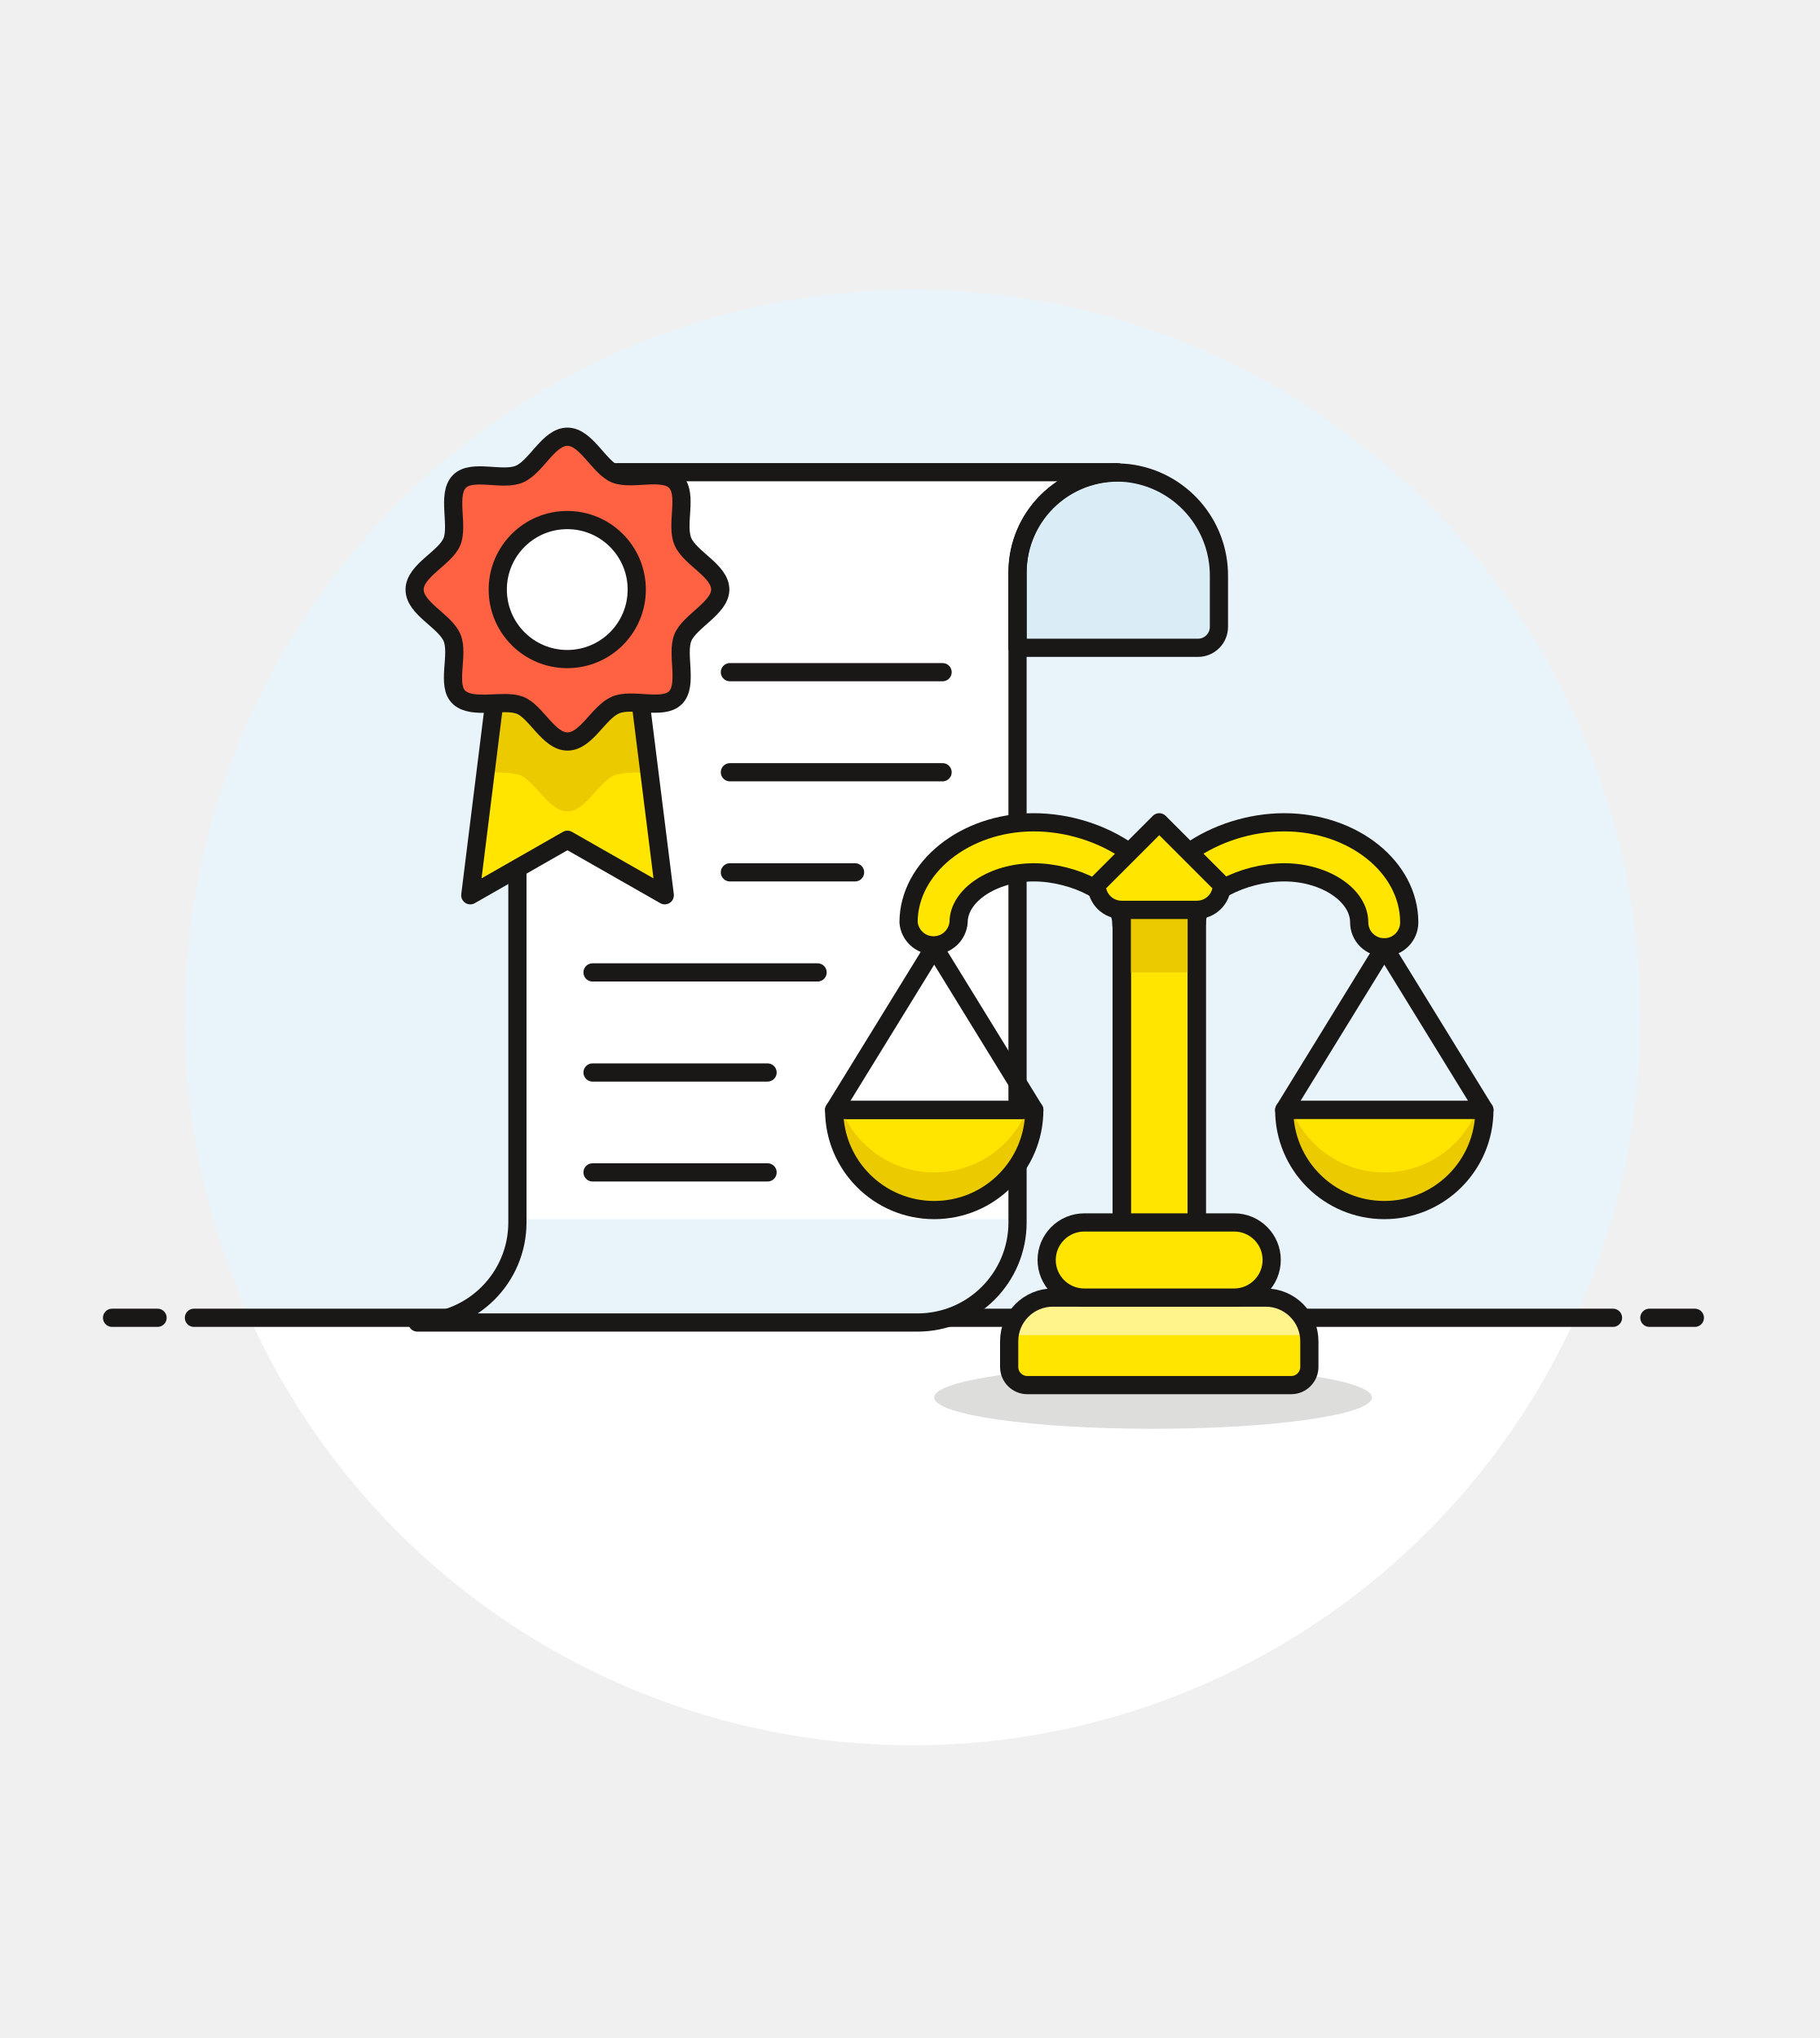
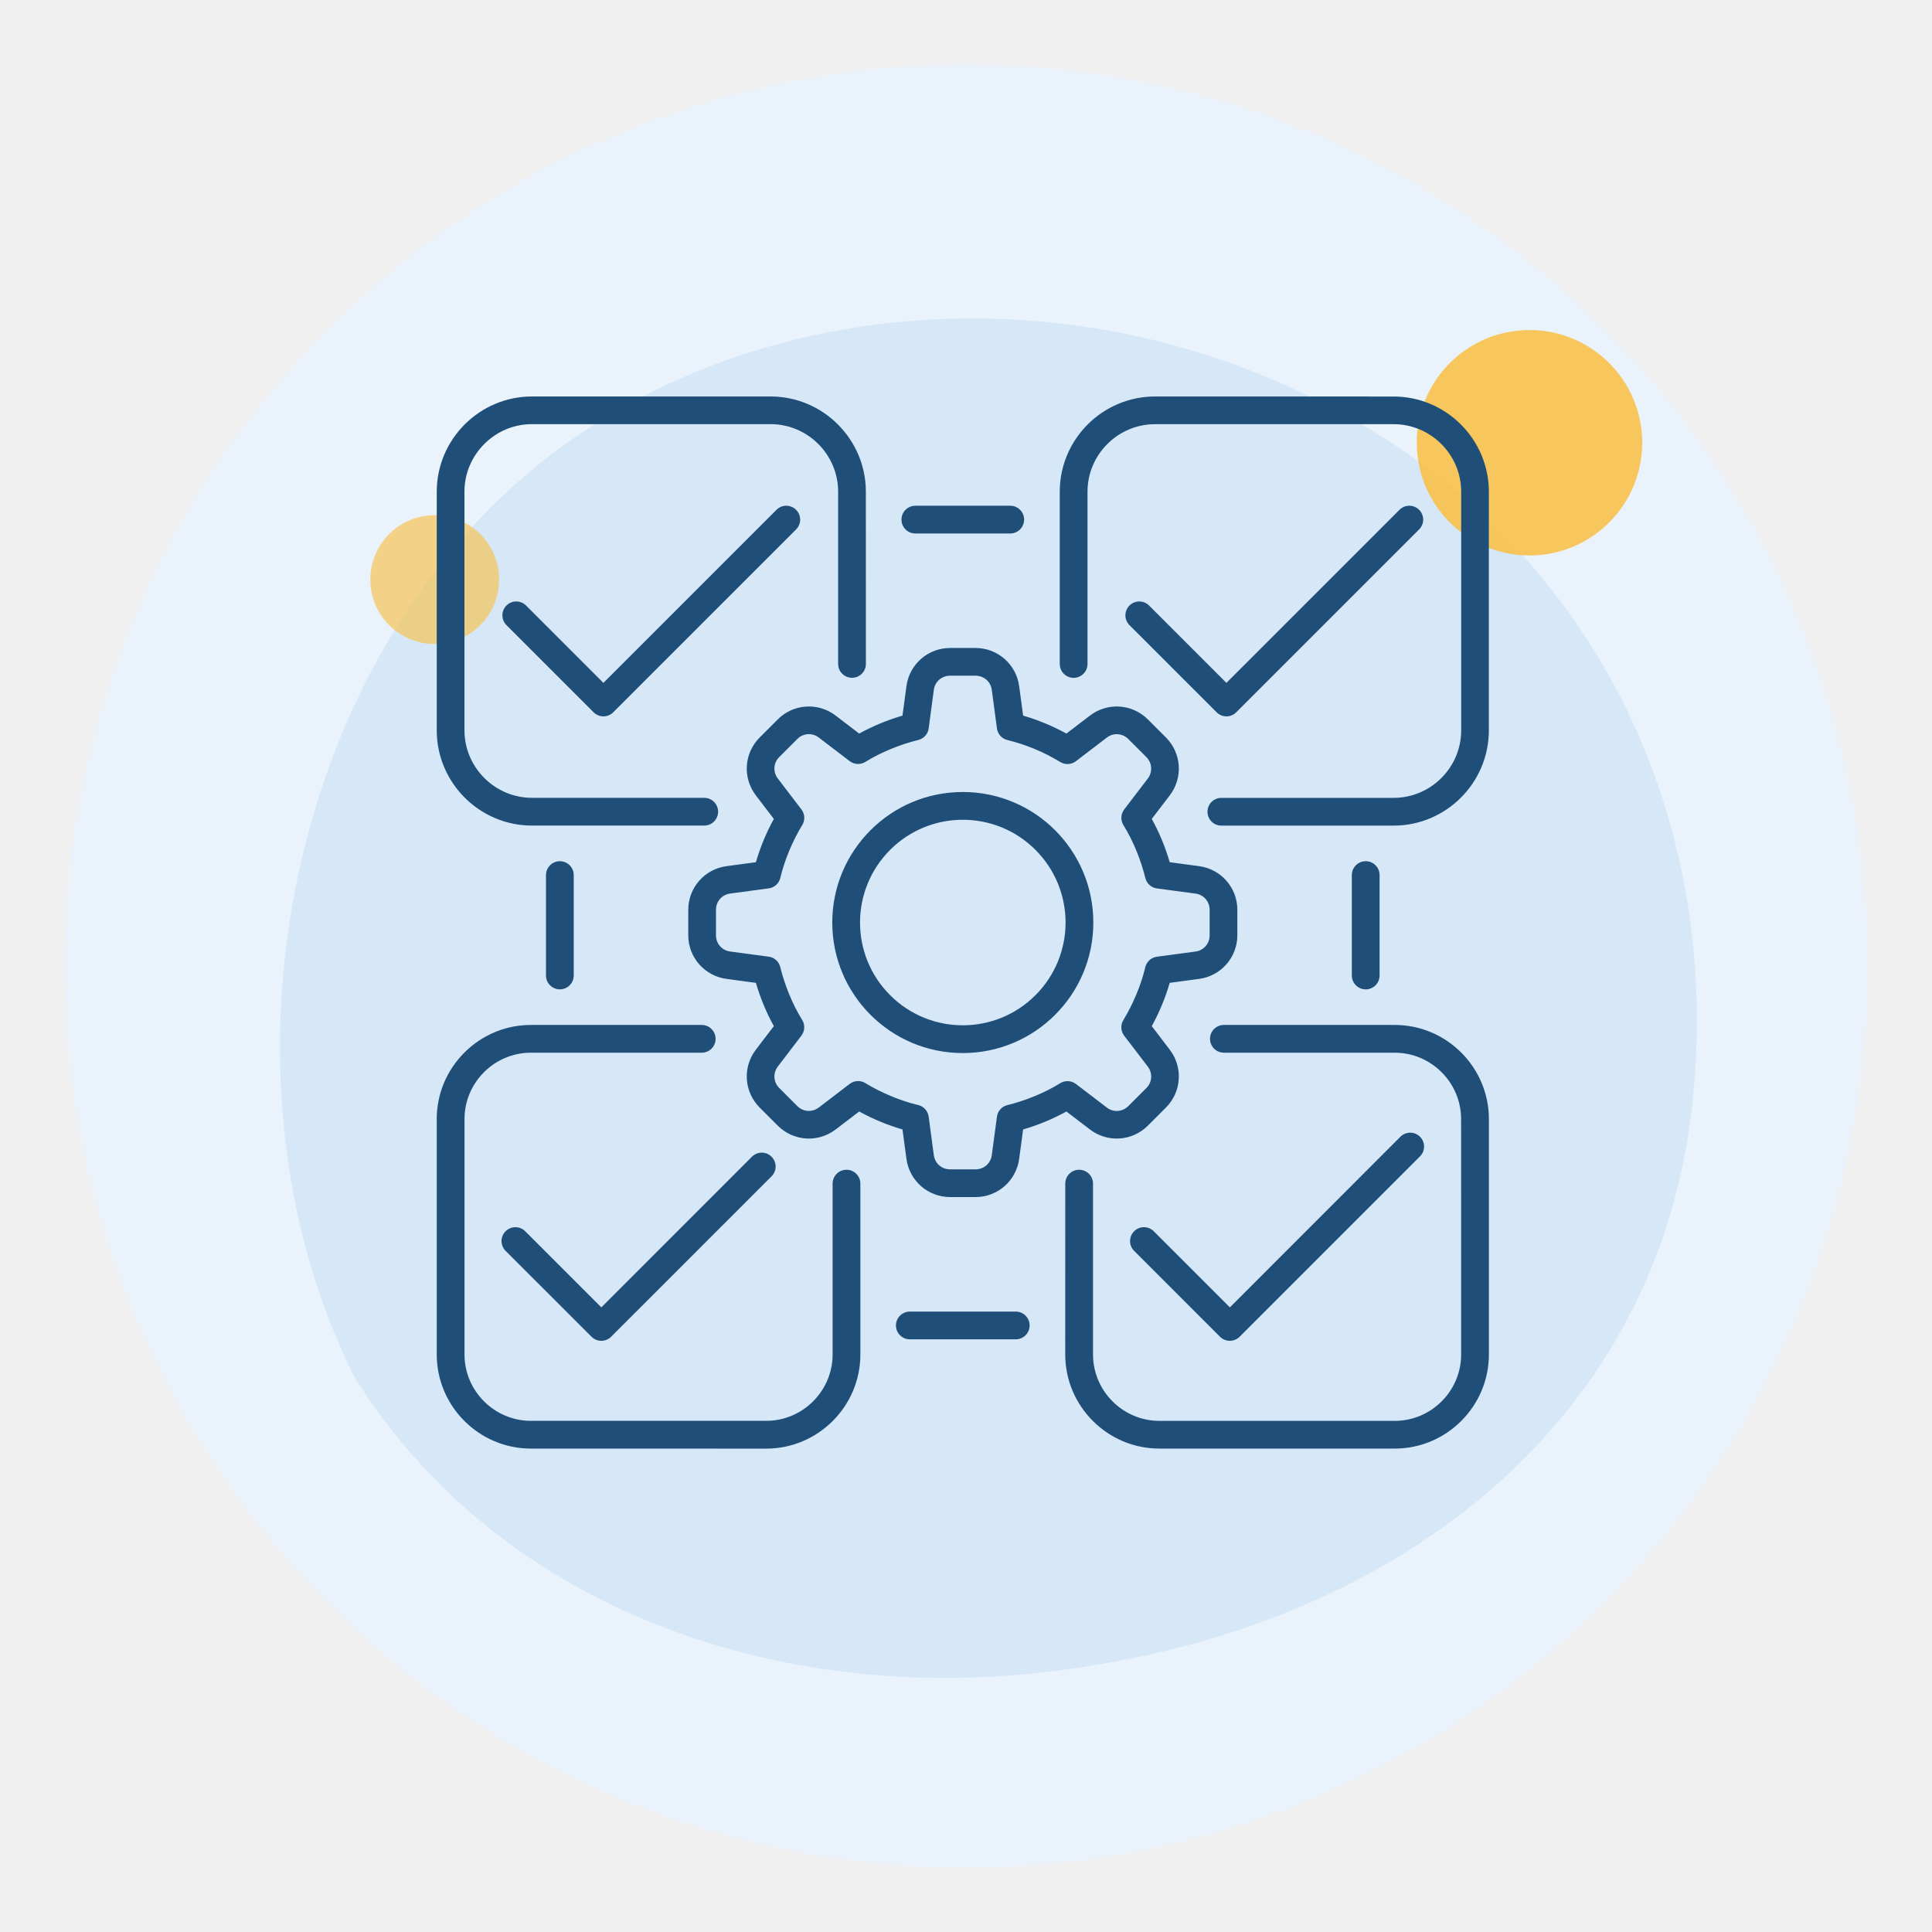
- <svg xmlns="http://www.w3.org/2000/svg" id="Multicolor" viewBox="0 0 100 112">
-   <defs>
-     <style>.cls-1{fill:#e8f4fa;}.cls-11,.cls-2{fill:#fff;}.cls-3,.cls-8{fill:none;}.cls-11,.cls-12,.cls-3,.cls-4,.cls-8{stroke:#191816;stroke-linejoin:round;}.cls-12,.cls-3{stroke-linecap:round;}.cls-4{fill:#daedf7;}.cls-5{fill:#191816;opacity:0.15;}.cls-12,.cls-6{fill:#ffe500;}.cls-7{fill:#fff48c;}.cls-9{fill:#ebcb00;}.cls-10{fill:#ff6242;}</style>
-   </defs>
-   <g id="Background">
-     <g id="New_Symbol_28-4" data-name="New Symbol 28">
-       <path class="cls-1" d="M90.16,55.92a40,40,0,1,0-76.44,16.5H86.59A39.7,39.7,0,0,0,90.16,55.92Z" />
-       <path class="cls-2" d="M13.72,72.42a40,40,0,0,0,72.87,0Z" />
-       <line class="cls-3" x1="10.66" y1="72.42" x2="88.66" y2="72.42" />
-       <line class="cls-3" x1="6.16" y1="72.42" x2="8.66" y2="72.42" />
-       <line class="cls-3" x1="90.66" y1="72.42" x2="93.16" y2="72.42" />
-     </g>
-   </g>
-   <g id="Scene">
-     <path class="cls-2" d="M22.94,72.68a5.5,5.5,0,0,0,5.5-5.5V31.45a5.5,5.5,0,0,1,5.5-5.5H61.43a5.5,5.5,0,0,0-5.5,5.5V67.18a5.5,5.5,0,0,1-5.5,5.5Z" />
-     <path class="cls-4" d="M55.93,31.45A5.5,5.5,0,0,1,62,26a5.67,5.67,0,0,1,5,5.71v2.74a1.15,1.15,0,0,1-1.15,1.15H55.93Z" />
-     <path class="cls-1" d="M28.44,67v.23a5.5,5.5,0,0,1-5.5,5.5H50.43a5.5,5.5,0,0,0,5.5-5.5V67Z" />
-     <ellipse class="cls-5" cx="63.38" cy="76.8" rx="12.03" ry="1.72" />
-     <path class="cls-6" d="M57.87,71.31H69.57a2.4,2.4,0,0,1,2.4,2.4v1.41a1,1,0,0,1-1,1H56.47a1,1,0,0,1-1-1V73.71A2.4,2.4,0,0,1,57.87,71.31Z" />
-     <path class="cls-7" d="M55.57,73.37h16.3a2.73,2.73,0,0,0-2.65-2.06h-11A2.73,2.73,0,0,0,55.57,73.37Z" />
-     <path class="cls-8" d="M22.94,72.68h0a5.5,5.5,0,0,0,5.5-5.5V31.45a5.5,5.5,0,0,1,5.5-5.5H61.43a5.5,5.5,0,0,0-5.5,5.5V67.18a5.5,5.5,0,0,1-5.5,5.5Z" />
-     <line class="cls-3" x1="40.12" y1="36.94" x2="51.81" y2="36.94" />
-     <line class="cls-3" x1="40.12" y1="42.44" x2="51.81" y2="42.44" />
-     <polygon class="cls-6" points="27.37 36.98 25.85 49.2 31.19 46.15 36.54 49.2 35.01 36.98 27.37 36.98" />
-     <line class="cls-3" x1="40.12" y1="47.94" x2="47" y2="47.94" />
-     <line class="cls-3" x1="32.57" y1="53.44" x2="44.94" y2="53.44" />
-     <line class="cls-3" x1="32.57" y1="58.94" x2="42.19" y2="58.94" />
-     <line class="cls-3" x1="32.57" y1="64.43" x2="42.19" y2="64.43" />
-     <path class="cls-9" d="M35,37H27.37l-.69,5.51a4.81,4.81,0,0,1,1.88.08c.9.37,1.6,2,2.63,2s1.73-1.68,2.63-2a4.81,4.81,0,0,1,1.88-.08Z" />
-     <polygon class="cls-8" points="27.37 36.98 25.85 49.2 31.19 46.15 36.54 49.2 35.01 36.98 27.37 36.98" />
-     <path class="cls-10" d="M39.59,32.4c0,1-1.67,1.73-2.05,2.63s.29,2.61-.41,3.31-2.38,0-3.31.41-1.59,2-2.63,2-1.73-1.67-2.63-2S26,39,25.25,38.34s0-2.38-.41-3.31-2.05-1.59-2.05-2.63,1.68-1.73,2.05-2.63-.29-2.6.41-3.31,2.38,0,3.31-.41S30.16,24,31.19,24s1.73,1.68,2.63,2.05,2.61-.29,3.31.41,0,2.38.41,3.31S39.59,31.37,39.59,32.4Z" />
-     <path class="cls-8" d="M39.59,32.4c0,1-1.67,1.73-2.05,2.63s.29,2.61-.41,3.31-2.38,0-3.31.41-1.59,2-2.63,2-1.73-1.67-2.63-2S26,39,25.25,38.34s0-2.38-.41-3.31-2.05-1.59-2.05-2.63,1.68-1.73,2.05-2.63-.29-2.6.41-3.31,2.38,0,3.31-.41S30.16,24,31.19,24s1.73,1.68,2.63,2.05,2.61-.29,3.31.41,0,2.38.41,3.31S39.59,31.37,39.59,32.4Z" />
-     <path class="cls-11" d="M35,32.4a3.82,3.82,0,1,1-3.82-3.82A3.82,3.82,0,0,1,35,32.4Z" />
-     <path class="cls-12" d="M76.09,52.06a1.37,1.37,0,0,1-1.38-1.37c0-1.49-1.88-2.75-4.12-2.75s-4.81,1.26-4.81,2.75a1.38,1.38,0,0,1-2.75,0c0-3,3.77-5.5,7.56-5.5s6.87,2.47,6.87,5.5A1.37,1.37,0,0,1,76.09,52.06Z" />
-     <path class="cls-12" d="M63,52.06a1.37,1.37,0,0,1-1.37-1.37c0-1.49-2.58-2.75-4.81-2.75s-4.13,1.26-4.13,2.75a1.38,1.38,0,0,1-2.75,0c0-3,3.09-5.5,6.88-5.5s7.56,2.47,7.56,5.5A1.37,1.37,0,0,1,63,52.06Z" />
-     <rect class="cls-12" x="61.66" y="50" width="4.12" height="18.55" />
-     <rect class="cls-9" x="61.66" y="50" width="4.12" height="3.44" />
-     <rect class="cls-3" x="61.66" y="50" width="4.12" height="18.55" />
-     <path class="cls-12" d="M63.72,45.19l-3.44,3.44A1.37,1.37,0,0,0,61.66,50h4.12a1.37,1.37,0,0,0,1.38-1.37Z" />
-     <path class="cls-3" d="M57.87,71.31H69.57a2.4,2.4,0,0,1,2.4,2.4v1.41a1,1,0,0,1-1,1H56.47a1,1,0,0,1-1-1V73.71A2.4,2.4,0,0,1,57.87,71.31Z" />
-     <path class="cls-12" d="M67.84,71.31H59.6a2.07,2.07,0,0,1-2.07-2.07h0a2.07,2.07,0,0,1,2.07-2.06h8.24a2.06,2.06,0,0,1,2.06,2.06h0A2.07,2.07,0,0,1,67.84,71.31Z" />
-     <polygon class="cls-3" points="76.09 52.06 81.59 61 70.59 61 76.09 52.06" />
-     <path class="cls-6" d="M56.85,61a5.5,5.5,0,0,1-11,0Z" />
-     <polygon class="cls-3" points="51.35 52.06 45.85 61 56.85 61 51.35 52.06" />
-     <path class="cls-9" d="M51.35,64.43A5.49,5.49,0,0,1,46.26,61h-.41a5.5,5.5,0,0,0,11,0h-.41A5.49,5.49,0,0,1,51.35,64.43Z" />
-     <path class="cls-3" d="M56.85,61a5.5,5.5,0,0,1-11,0Z" />
-     <path class="cls-6" d="M81.59,61a5.5,5.5,0,0,1-11,0Z" />
-     <path class="cls-9" d="M76.09,64.43A5.49,5.49,0,0,1,71,61h-.41a5.5,5.5,0,0,0,11,0h-.41A5.49,5.49,0,0,1,76.09,64.43Z" />
-     <path class="cls-3" d="M81.59,61a5.5,5.5,0,0,1-11,0Z" />
+ <svg xmlns="http://www.w3.org/2000/svg" viewBox="0 0 240 240" role="img" aria-labelledby="title">
+   <circle cx="120" cy="120" r="112" fill="#EAF2FB" />
+   <path d="M44 171c18 29 54 42 91 36 39-6 70-30 75-68 5-39-14-75-50-91-33-15-74-10-99 15-27 27-34 74-17 108z" fill="#D6E7F7" />
+   <circle cx="190" cy="55" r="14" fill="#F8C14A" opacity="0.9" />
+   <circle cx="54" cy="72" r="8" fill="#F8C14A" opacity="0.65" />
+   <g transform="translate(50 45) scale(0.116)" fill="#1F4E79">
+     <path d="m111.33 281.53c-5.812-5.812-5.812-15.188 0-21s15.188-5.812 21 0l82.828 82.828 185.34-185.34c5.812-5.812 15.188-5.812 21 0s5.812 15.188 0 21l-195.84 195.84c-5.812 5.812-15.188 5.812-21 0zm667.18 0c-5.812-5.812-5.812-15.188 0-21s15.188-5.812 21 0l82.828 82.828 185.34-185.34c5.812-5.812 15.188-5.812 21 0s5.812 15.188 0 21l-195.84 195.84c-5.812 5.812-15.188 5.812-21 0zm-127.69-127.87c8.203 0 14.859 6.656 14.859 14.859s-6.656 14.859-14.859 14.859h-101.62c-8.203 0-14.859-6.656-14.859-14.859s6.656-14.859 14.859-14.859zm-497.16 395.53c0-8.203 6.656-14.859 14.859-14.859s14.859 6.656 14.859 14.859v107.53c0 8.203-6.656 14.859-14.859 14.859s-14.859-6.656-14.859-14.859zm389.63 497.16c-8.203 0-14.859-6.656-14.859-14.859 0-8.203 6.656-14.859 14.859-14.859h113.44c8.203 0 14.859 6.656 14.859 14.859 0 8.203-6.656 14.859-14.859 14.859zm503.06-389.63c0 8.203-6.656 14.859-14.859 14.859s-14.859-6.656-14.859-14.859v-107.53c0-8.203 6.656-14.859 14.859-14.859s14.859 6.656 14.859 14.859zm-585.74 222.89c0-8.203 6.656-14.859 14.859-14.859 8.203 0 14.859 6.656 14.859 14.859v183c0 55.453-45.328 100.78-100.78 100.78l-252.1-0.047c-55.453 0-100.78-45.328-100.78-100.78v-252.1c0-55.453 45.328-100.78 100.78-100.78h183c8.203 0 14.859 6.656 14.859 14.859s-6.656 14.859-14.859 14.859h-183c-39.047 0-71.062 32.016-71.062 71.062v252.1c0 39.047 32.016 71.062 71.062 71.062h252.1c39.047 0 71.062-32.016 71.062-71.062zm-137.48-413.16h-184.5c-39.703 0-72.281-32.578-72.281-72.281v-255.61c0-39.703 32.531-72.281 72.281-72.281h255.61c39.703 0 72.281 32.578 72.281 72.281v184.5c0 8.203 6.656 14.859 14.859 14.859s14.859-6.656 14.859-14.859l-0.047-184.45c0-56.109-45.844-101.95-101.95-101.95h-255.61c-56.109 0-101.95 45.844-101.95 101.95v255.61c0 56.109 45.844 101.95 101.95 101.95h184.5c8.203 0 14.859-6.656 14.859-14.859 0-8.156-6.656-14.859-14.859-14.859zm410.44-143.34v-184.5c0-39.703 32.531-72.281 72.281-72.281h255.61c39.703 0 72.281 32.578 72.281 72.281v255.61c0 39.703-32.531 72.281-72.281 72.281h-184.55c-8.203 0-14.859 6.656-14.859 14.859s6.656 14.859 14.859 14.859h184.5c56.109 0 101.95-45.844 101.95-101.95v-255.61c0-56.109-45.844-101.95-101.95-101.95l-255.61-0.047c-56.109 0-101.95 45.844-101.95 101.95v184.5c0 8.203 6.656 14.859 14.859 14.859 8.156 0 14.859-6.656 14.859-14.859zm146.06 416.29c-8.203 0-14.859-6.656-14.859-14.859s6.656-14.859 14.859-14.859h183c55.453 0 100.78 45.328 100.78 100.78v252.1c0 55.453-45.328 100.78-100.78 100.78h-252.14c-55.453 0-100.78-45.328-100.78-100.78l0.047-182.95c0-8.203 6.656-14.859 14.859-14.859s14.859 6.656 14.859 14.859v183c0 39.047 32.016 71.062 71.062 71.062h252.1c39.047 0 71.062-32.016 71.062-71.062l-0.047-252.14c0-39.047-32.016-71.062-71.062-71.062zm-769.26 212.16 92.062 92.016c5.812 5.812 15.188 5.812 21 0l171.79-171.79c5.812-5.812 5.812-15.188 0-21s-15.188-5.812-21 0l-161.29 161.34-81.516-81.516c-5.812-5.812-15.188-5.812-21 0-5.812 5.766-5.812 15.188-0.047 20.953zm673.08 0 92.016 92.016c5.812 5.812 15.188 5.812 21 0l193.18-193.18c5.812-5.812 5.812-15.188 0-21s-15.188-5.812-21 0l-182.63 182.72-81.516-81.516c-5.812-5.812-15.188-5.812-21 0-5.812 5.766-5.812 15.188-0.047 20.953zm-118.83-573.14-4.219-31.406c-3.141-23.578-23.109-41.016-46.734-41.016h-27.281c-23.672 0-43.594 17.438-46.734 41.016l-4.219 31.406c-16.219 4.734-31.641 11.109-46.359 19.219l-25.219-19.266c-18.844-14.391-45.234-12.656-62.016 4.125l-19.312 19.312c-16.781 16.781-18.516 43.172-4.125 62.016l19.266 25.219c-8.109 14.719-14.484 30.141-19.219 46.359l-31.406 4.219c-23.578 3.141-41.016 23.109-41.016 46.734v27.281c0 23.672 17.438 43.594 41.016 46.734l31.406 4.219c4.734 16.219 11.109 31.641 19.219 46.359l-19.266 25.219c-14.391 18.844-12.656 45.234 4.125 62.016l19.312 19.312c16.781 16.781 43.172 18.516 62.016 4.125l25.219-19.266c14.719 8.109 30.141 14.484 46.359 19.219l4.219 31.406c3.141 23.578 23.109 41.016 46.734 41.016h27.281c23.672 0 43.594-17.438 46.734-41.016l4.219-31.406c16.219-4.734 31.641-11.109 46.359-19.219l25.219 19.266c18.844 14.391 45.234 12.656 62.016-4.125l19.312-19.312c16.781-16.781 18.516-43.172 4.125-62.016l-19.266-25.219c8.109-14.719 14.484-30.141 19.219-46.359l31.406-4.219c23.578-3.141 41.016-23.109 41.016-46.734v-27.281c0-23.672-17.438-43.594-41.016-46.734l-31.406-4.219c-4.734-16.219-11.109-31.641-19.219-46.359l19.266-25.219c14.391-18.844 12.656-45.234-4.125-62.016l-19.312-19.312c-16.781-16.781-43.172-18.516-62.016-4.125l-25.219 19.266c-14.719-8.062-30.141-14.484-46.359-19.219zm12.328 35.719c-9.375-3.891-19.078-7.078-28.922-9.516-5.906-1.312-10.641-6.188-11.438-12.562l-5.531-41.25c-1.172-8.766-8.438-15.141-17.391-15.141h-27.281c-8.953 0-16.219 6.375-17.391 15.141l-5.484 40.969c-0.656 6.047-5.016 11.25-11.25 12.75-18.75 4.547-40.031 13.125-56.297 23.297-5.109 3.281-11.906 3.234-17.062-0.656l-33.094-25.266c-7.078-5.391-16.734-4.734-23.016 1.547l-19.312 19.312c-6.328 6.328-6.938 15.984-1.547 23.016l25.219 33c3.656 4.734 4.266 11.391 0.938 16.828-10.172 16.688-18.938 37.266-23.438 56.391-1.312 5.906-6.188 10.641-12.562 11.438l-41.25 5.531c-8.766 1.172-15.141 8.438-15.141 17.391v27.281c0 8.953 6.375 16.219 15.141 17.391l40.969 5.484c6.047 0.656 11.25 5.016 12.75 11.25 4.547 18.75 13.125 40.031 23.297 56.297 3.281 5.109 3.234 11.906-0.656 17.062l-25.266 33.094c-5.391 7.031-4.781 16.734 1.547 23.016l19.312 19.312c6.281 6.281 15.984 6.938 23.016 1.547l33-25.219c4.734-3.656 11.391-4.266 16.828-0.938 16.688 10.172 37.266 18.938 56.391 23.438 5.906 1.312 10.641 6.188 11.438 12.562l5.531 41.25c1.172 8.766 8.438 15.141 17.391 15.141h27.281c8.953 0 16.219-6.375 17.391-15.141l5.484-40.922c0.656-6.047 5.016-11.25 11.25-12.75 18.75-4.547 40.031-13.125 56.297-23.297 5.109-3.281 11.906-3.234 17.062 0.656l33.094 25.266c7.078 5.391 16.734 4.734 23.016-1.547l19.312-19.312c6.281-6.281 6.938-15.984 1.547-23.016l-25.219-33c-3.656-4.734-4.266-11.391-0.938-16.828 10.172-16.688 18.938-37.266 23.438-56.391 1.312-5.906 6.188-10.641 12.562-11.438l41.25-5.531c8.766-1.172 15.141-8.438 15.141-17.391v-27.281c0-8.953-6.375-16.219-15.141-17.391l-40.969-5.484c-6.047-0.656-11.25-5.016-12.75-11.25-4.547-18.75-13.125-40.031-23.297-56.297-3.281-5.109-3.234-11.906 0.656-17.062l25.266-33.094c5.391-7.078 4.734-16.734-1.547-23.016l-19.312-19.312c-6.328-6.328-15.984-6.938-23.016-1.547l-33 25.219c-4.734 3.656-11.391 4.266-16.828 0.938-8.719-5.297-17.859-9.984-27.469-13.969zm-76.922 46.078c-77.203 0-139.78 62.578-139.78 139.78 0 77.199 62.578 139.78 139.78 139.78s139.78-62.578 139.78-139.78c0-77.199-62.578-139.78-139.78-139.78zm77.812 61.969c-42.984-42.984-112.64-42.984-155.63 0-42.988 42.984-42.984 112.69 0 155.63 42.984 42.984 112.64 42.984 155.63 0s42.984-112.64 0-155.63z" fill-rule="evenodd" />
  </g>
</svg>
